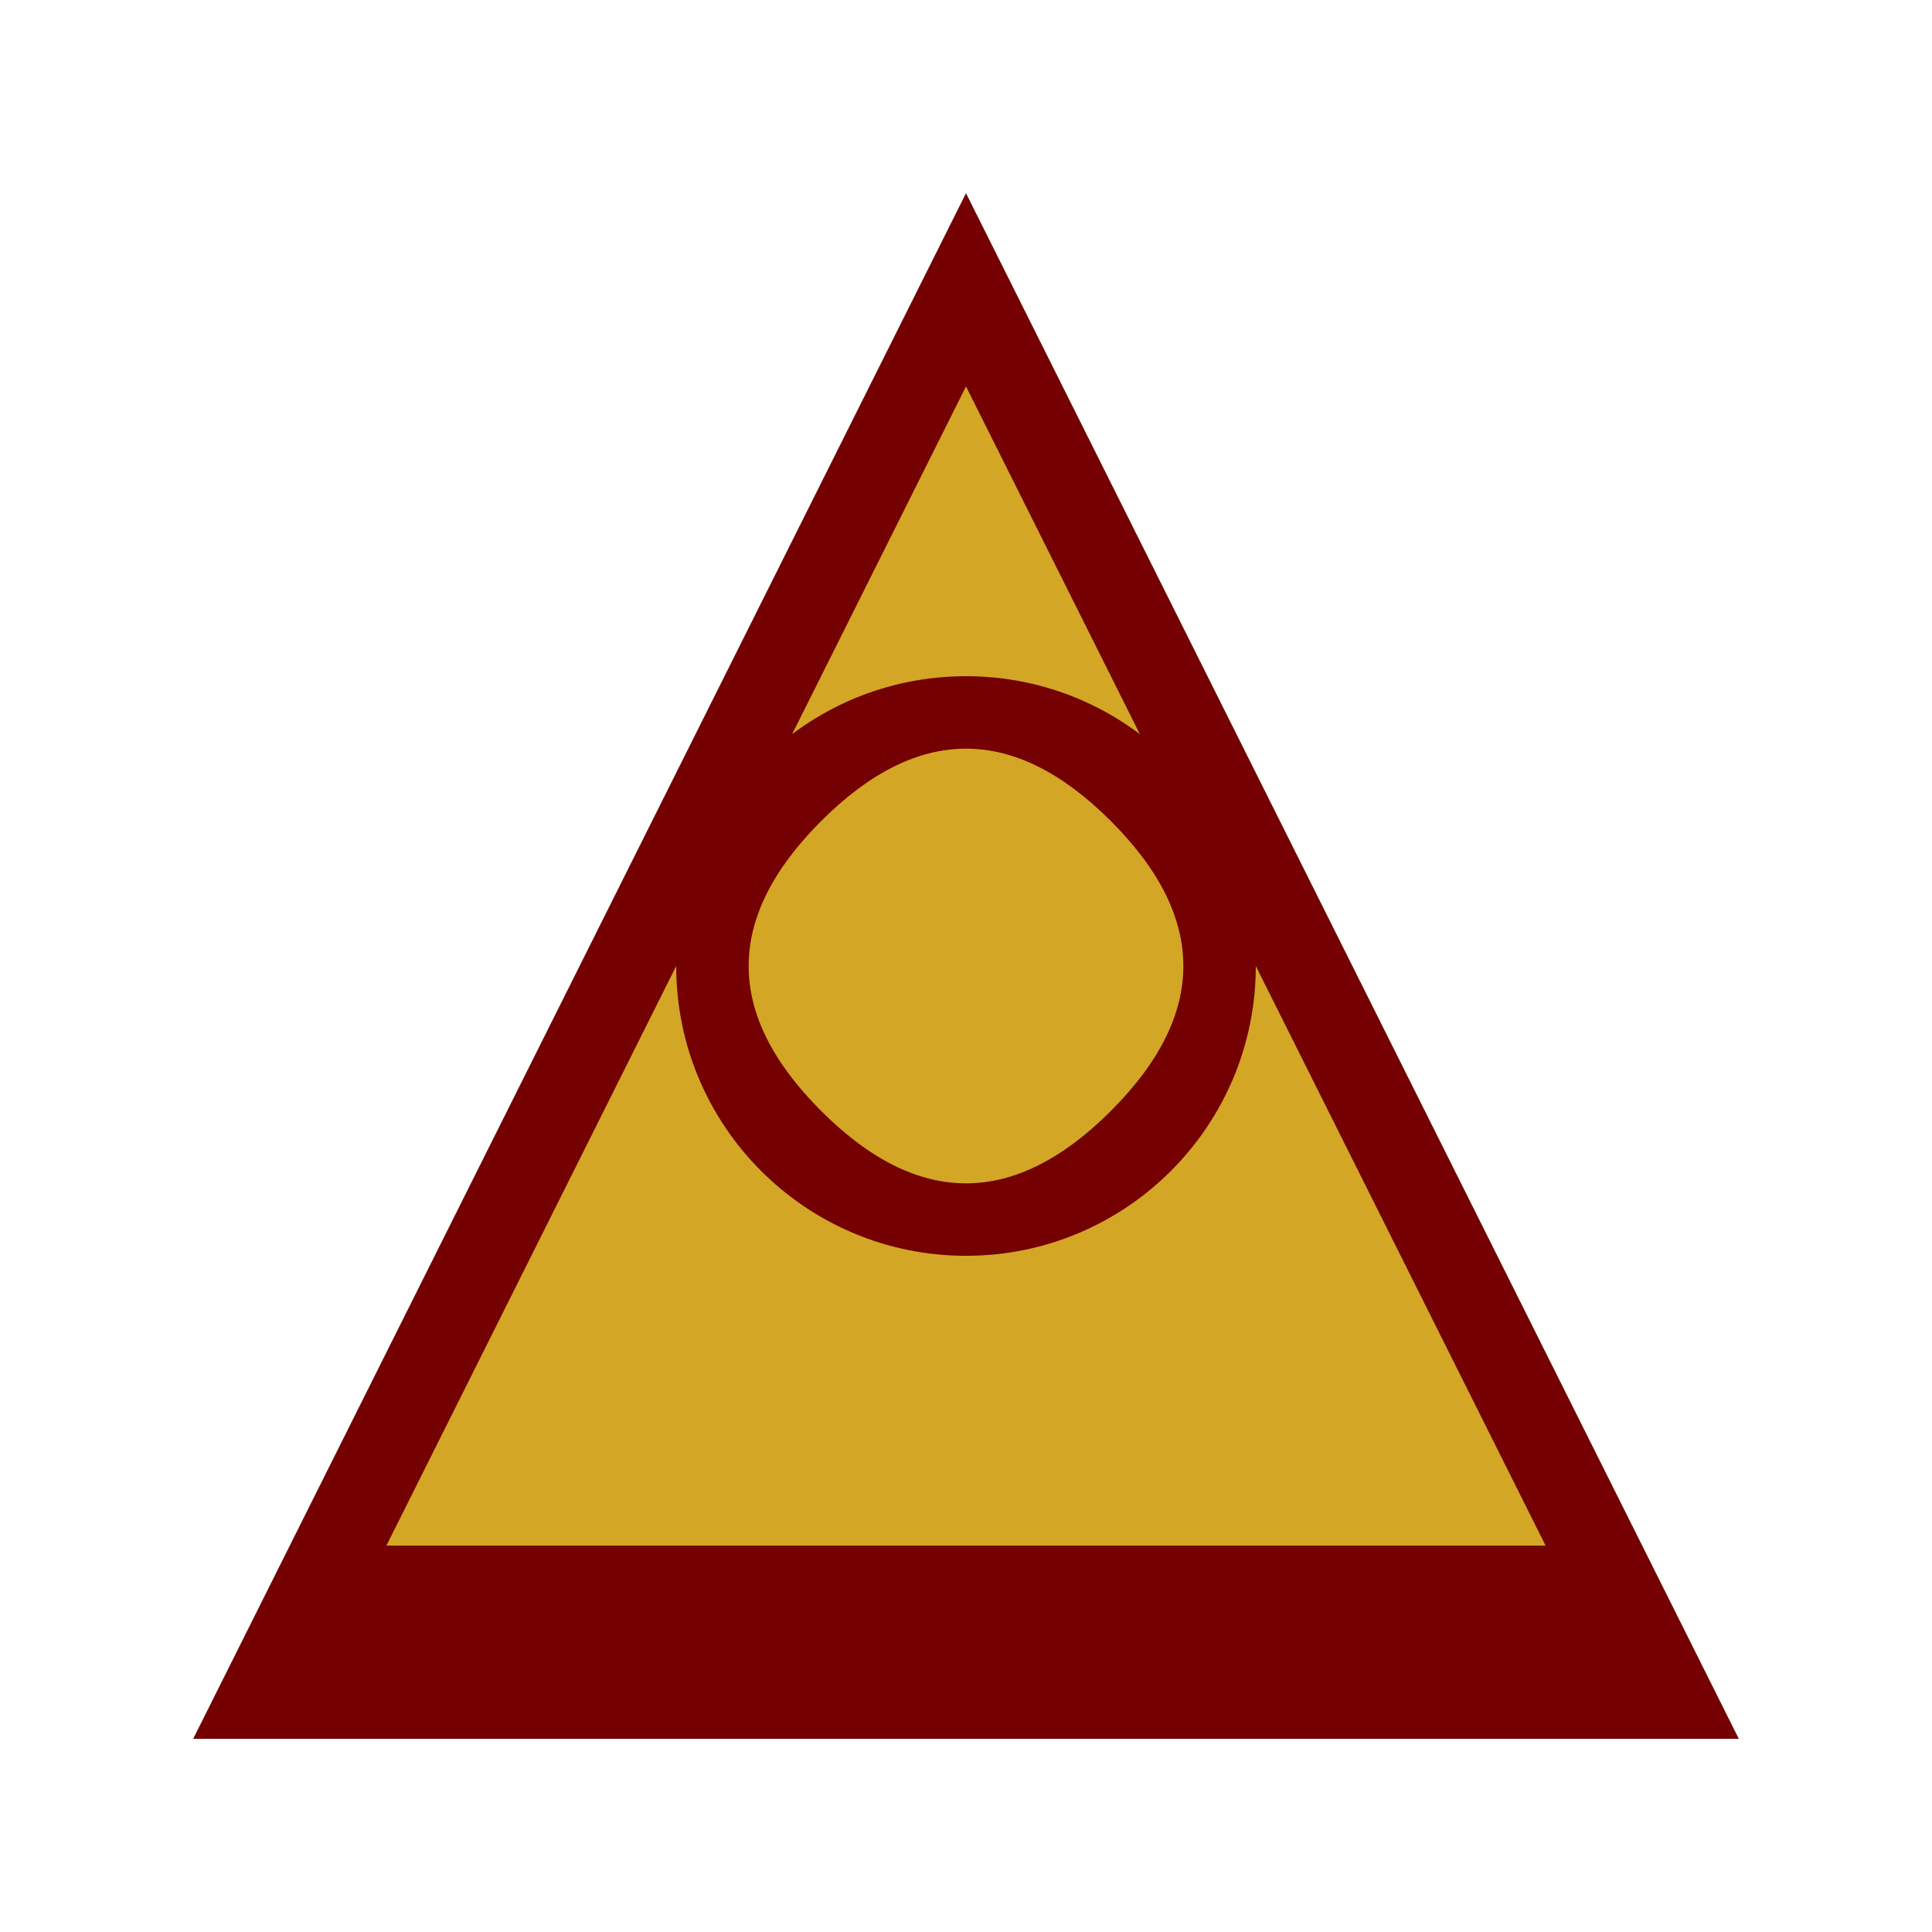
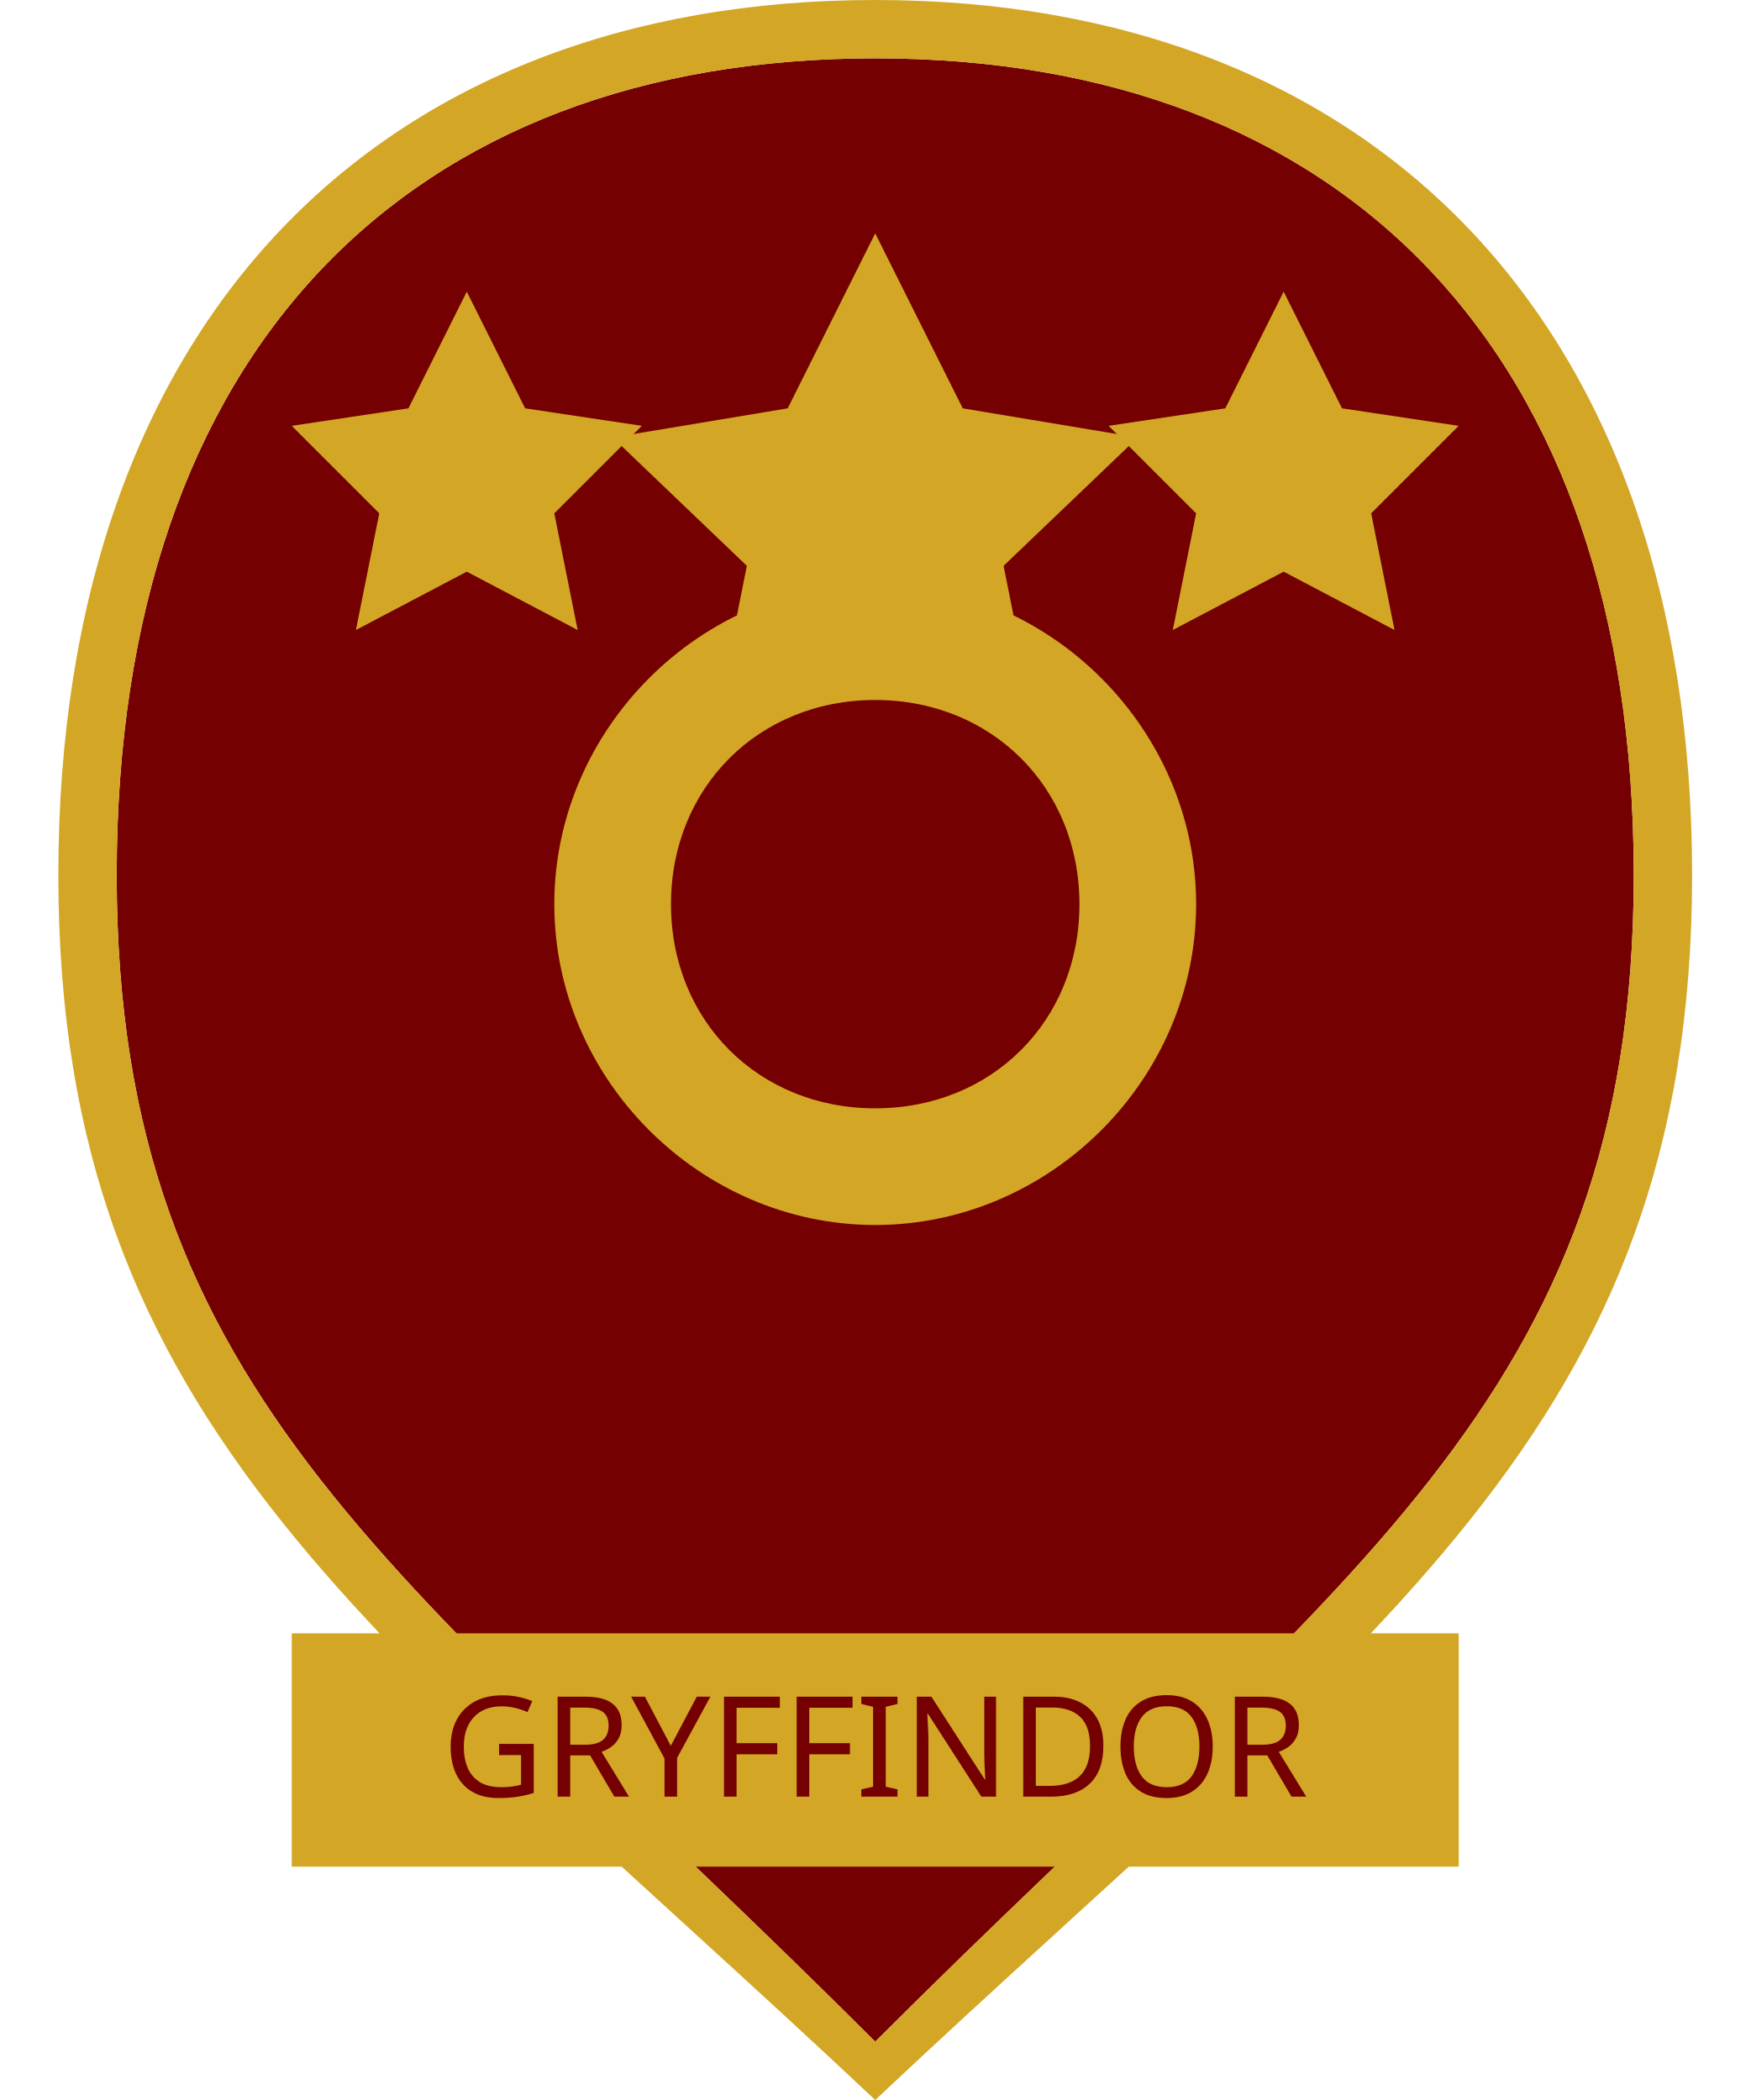
- <svg xmlns="http://www.w3.org/2000/svg" width="200" height="200" viewBox="0 0 200 200" fill="none">
-   <path d="M100 20 L180 180 H20 Z" fill="#740001" />
-   <path d="M100 40 L160 160 H40 Z" fill="#D3A625" />
-   <circle cx="100" cy="100" r="30" fill="#740001" />
-   <path d="M85 85 Q100 70 115 85 Q130 100 115 115 Q100 130 85 115 Q70 100 85 85" fill="#D3A625" />
+ <svg xmlns="http://www.w3.org/2000/svg" width="300" height="360" viewBox="0 0 300 360" fill="none">
+   <path d="M150 10C70 10 20 60 20 150C20 240 70 270 150 350C230 270 280 240 280 150C280 60 230 10 150 10Z" fill="#740001" />
+   <path d="M150 0C65 0 10 55 10 150C10 245 65 280 150 360C235 280 290 245 290 150C290 55 235 0 150 0ZM150 10C230 10 280 60 280 150C280 240 230 270 150 350C70 270 20 240 20 150C20 60 70 10 150 10Z" fill="#D3A625" />
+   <path d="M150 40L165 70L195 75L172 97L178 127L150 113L122 127L128 97L105 75L135 70L150 40Z" fill="#D3A625" />
+   <path d="M80 50L90 70L110 73L95 88L99 108L80 98L61 108L65 88L50 73L70 70L80 50Z" fill="#D3A625" />
+   <path d="M220 50L230 70L250 73L235 88L239 108L220 98L201 108L205 88L190 73L210 70L220 50Z" fill="#D3A625" />
+   <path d="M150 100C120 100 95 125 95 155C95 185 120 210 150 210C180 210 205 185 205 155C205 125 180 100 150 100ZM150 120C170 120 185 135 185 155C185 175 170 190 150 190C130 190 115 175 115 155C115 135 130 120 150 120Z" fill="#D3A625" />
+   <path d="M150 130C135 130 125 140 125 155C125 170 135 180 150 180C165 180 175 170 175 155C175 140 165 130 150 130Z" fill="#740001" />
+   <path d="M50 280H250V320H50V280Z" fill="#D3A625" />
+   <text x="150" y="308" fill="#740001" font-family="Cinzel Decorative" font-size="24" text-anchor="middle">GRYFFINDOR</text>
</svg>
